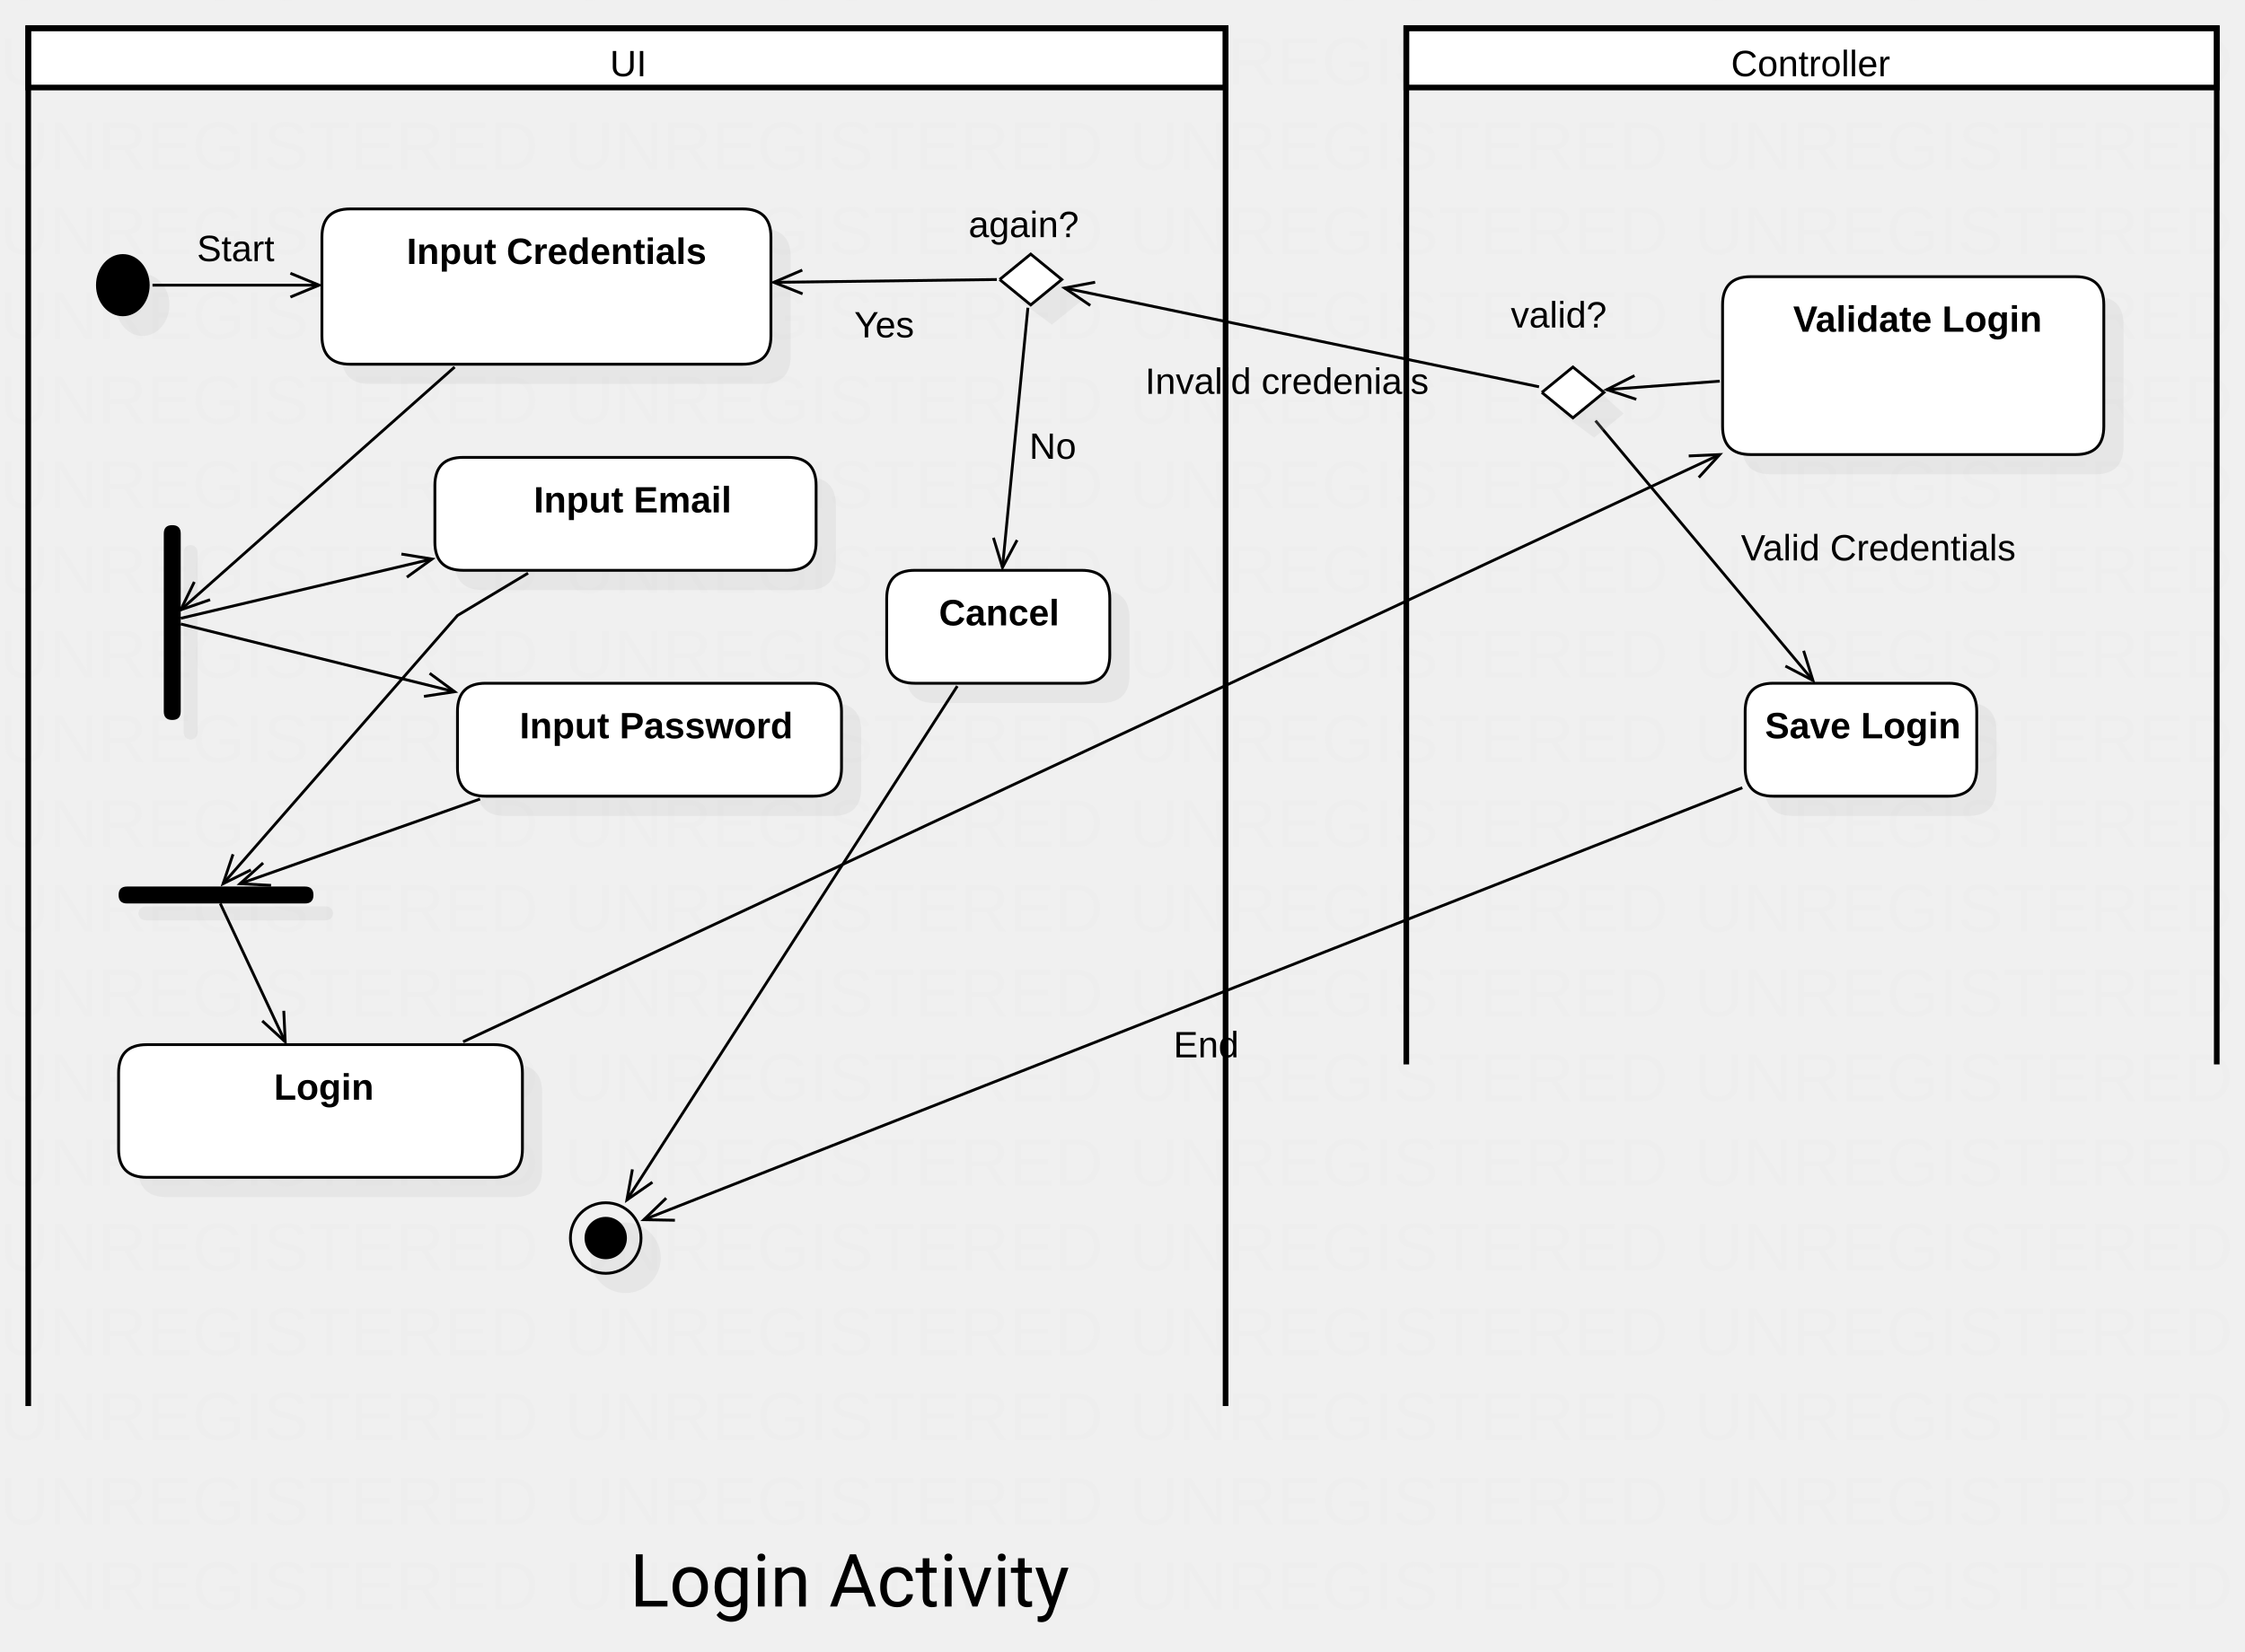
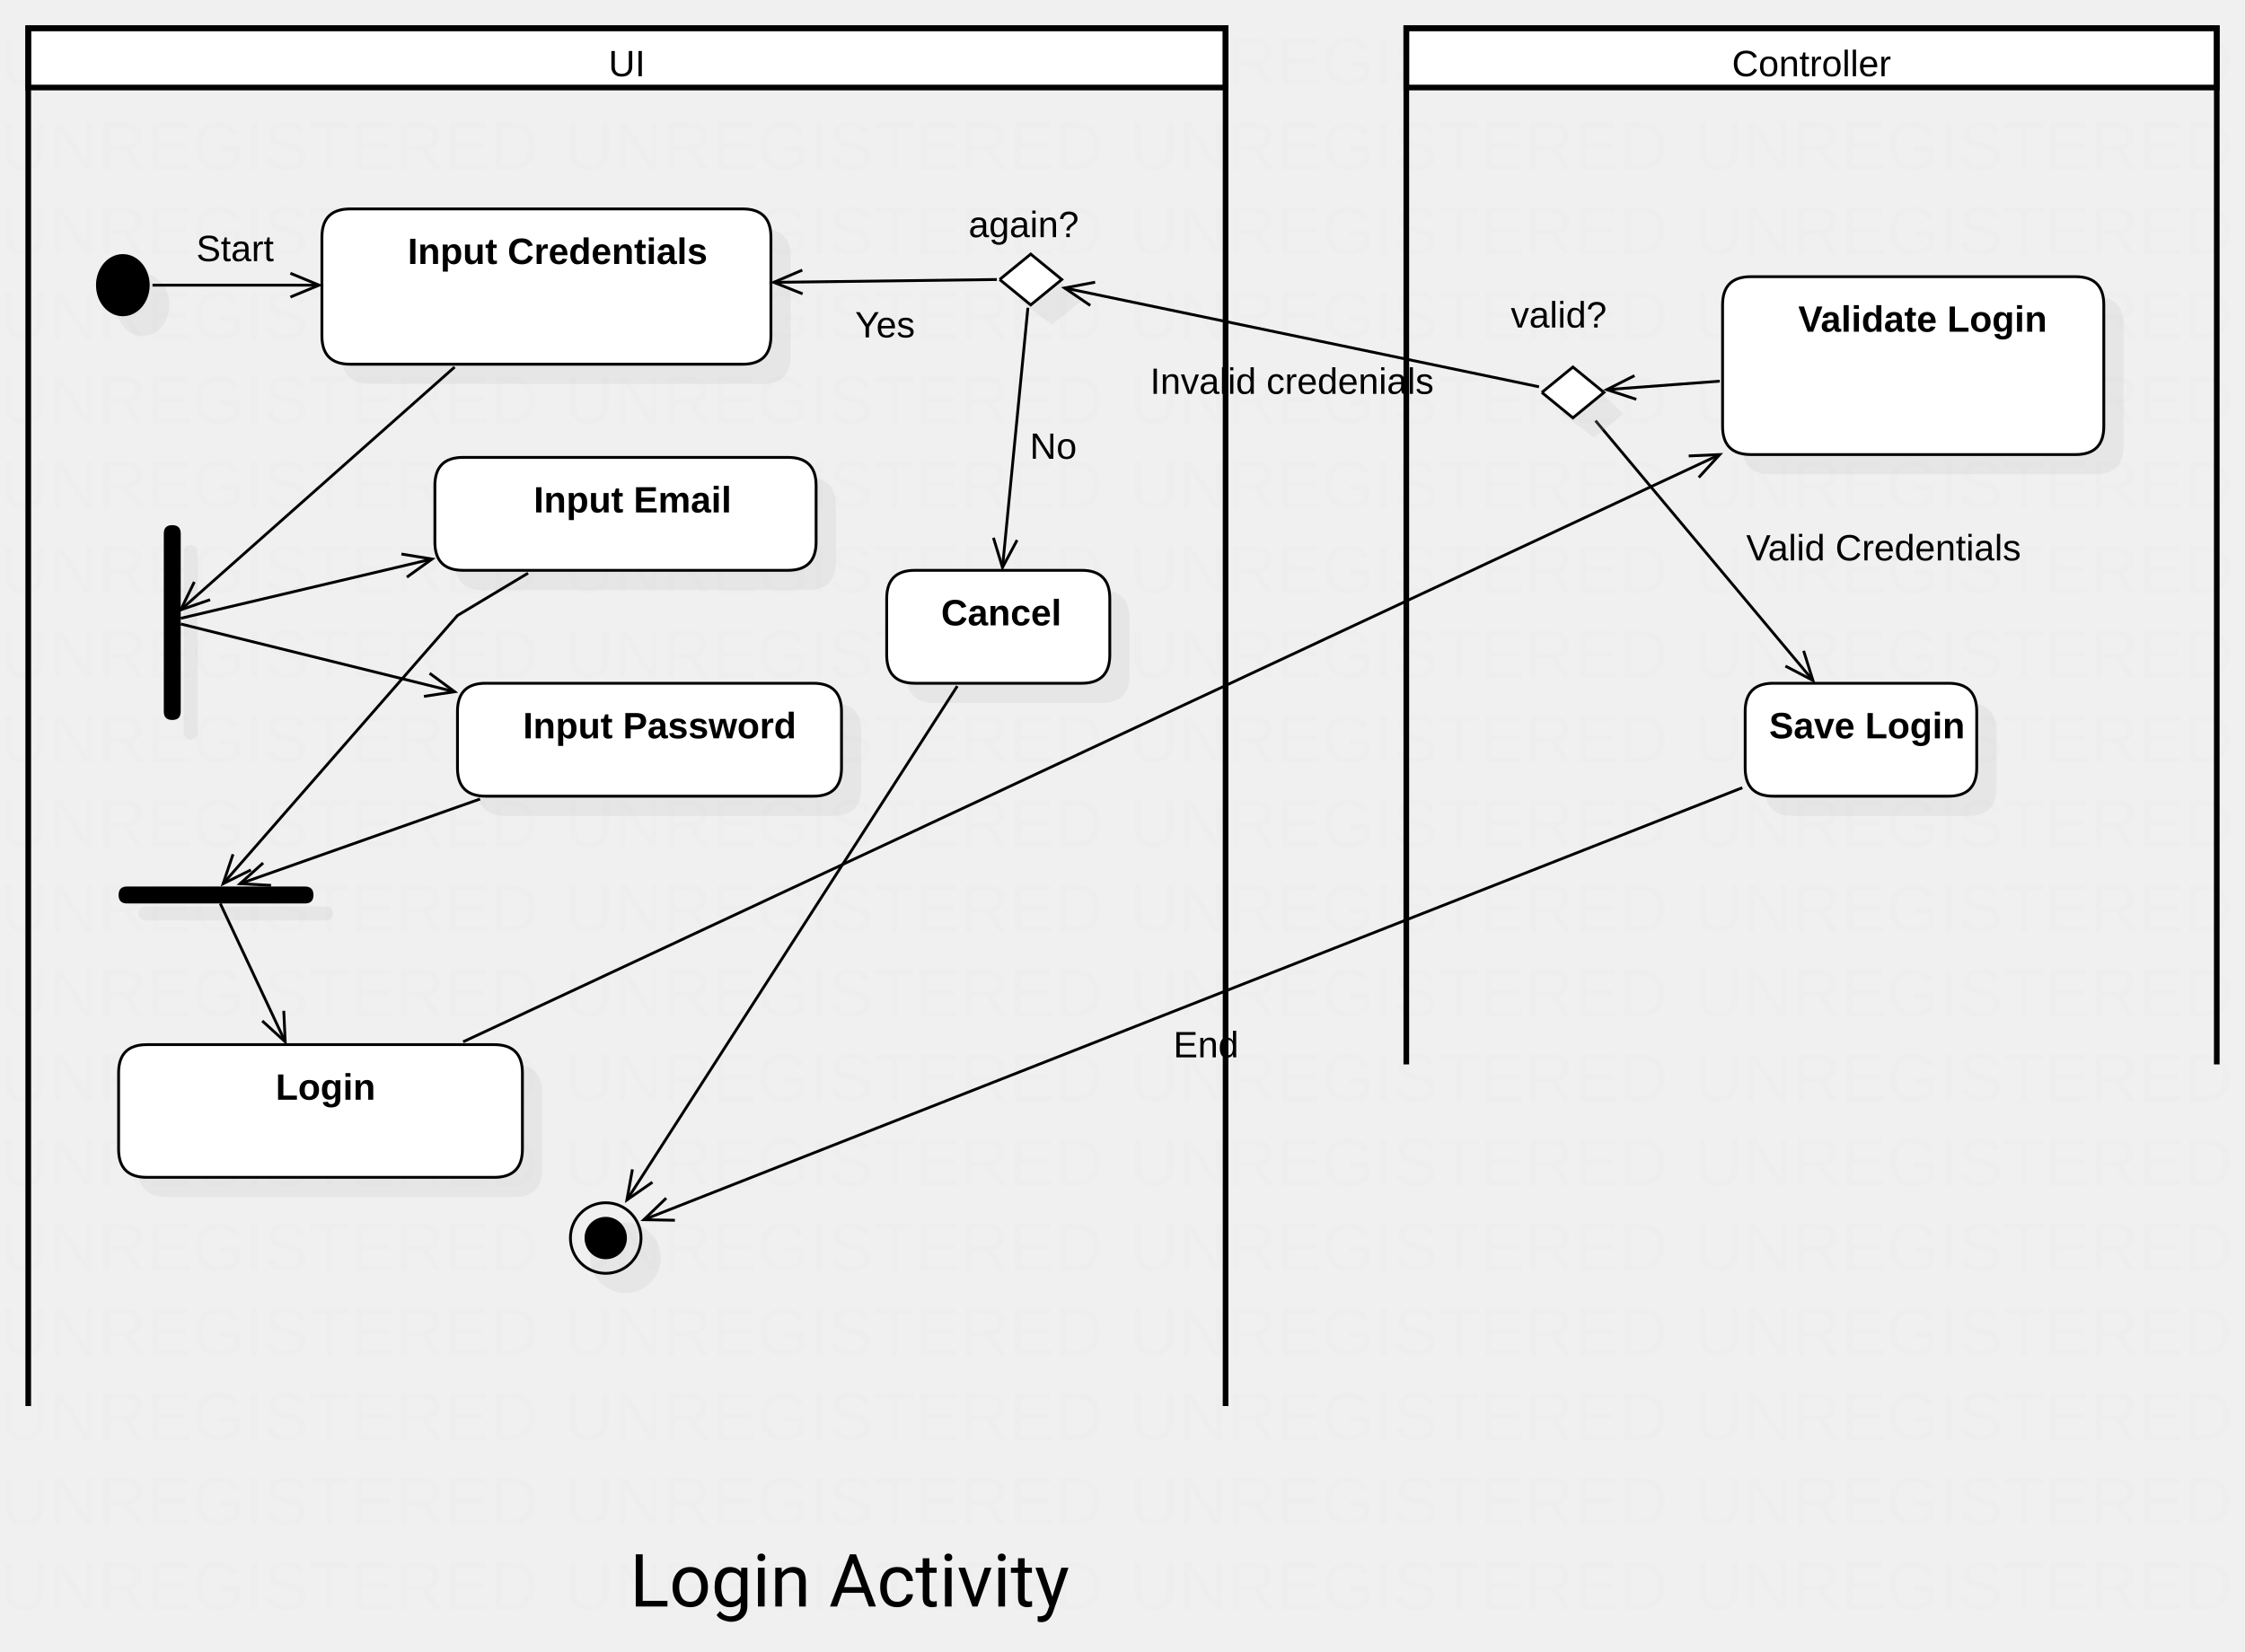
<svg xmlns="http://www.w3.org/2000/svg" version="1.1" width="795" height="585">
  <defs />
  <g>
    <text fill="#eeeeee" stroke="none" font-family="Arial" font-size="24px" font-style="normal" font-weight="normal" text-decoration="none" x="0" y="0">UNREGISTERED</text>
    <text fill="#eeeeee" stroke="none" font-family="Arial" font-size="24px" font-style="normal" font-weight="normal" text-decoration="none" x="0" y="30">UNREGISTERED</text>
    <text fill="#eeeeee" stroke="none" font-family="Arial" font-size="24px" font-style="normal" font-weight="normal" text-decoration="none" x="0" y="60">UNREGISTERED</text>
    <text fill="#eeeeee" stroke="none" font-family="Arial" font-size="24px" font-style="normal" font-weight="normal" text-decoration="none" x="0" y="90">UNREGISTERED</text>
    <text fill="#eeeeee" stroke="none" font-family="Arial" font-size="24px" font-style="normal" font-weight="normal" text-decoration="none" x="0" y="120">UNREGISTERED</text>
    <text fill="#eeeeee" stroke="none" font-family="Arial" font-size="24px" font-style="normal" font-weight="normal" text-decoration="none" x="0" y="150">UNREGISTERED</text>
    <text fill="#eeeeee" stroke="none" font-family="Arial" font-size="24px" font-style="normal" font-weight="normal" text-decoration="none" x="0" y="180">UNREGISTERED</text>
    <text fill="#eeeeee" stroke="none" font-family="Arial" font-size="24px" font-style="normal" font-weight="normal" text-decoration="none" x="0" y="210">UNREGISTERED</text>
    <text fill="#eeeeee" stroke="none" font-family="Arial" font-size="24px" font-style="normal" font-weight="normal" text-decoration="none" x="0" y="240">UNREGISTERED</text>
    <text fill="#eeeeee" stroke="none" font-family="Arial" font-size="24px" font-style="normal" font-weight="normal" text-decoration="none" x="0" y="270">UNREGISTERED</text>
    <text fill="#eeeeee" stroke="none" font-family="Arial" font-size="24px" font-style="normal" font-weight="normal" text-decoration="none" x="0" y="300">UNREGISTERED</text>
    <text fill="#eeeeee" stroke="none" font-family="Arial" font-size="24px" font-style="normal" font-weight="normal" text-decoration="none" x="0" y="330">UNREGISTERED</text>
    <text fill="#eeeeee" stroke="none" font-family="Arial" font-size="24px" font-style="normal" font-weight="normal" text-decoration="none" x="0" y="360">UNREGISTERED</text>
    <text fill="#eeeeee" stroke="none" font-family="Arial" font-size="24px" font-style="normal" font-weight="normal" text-decoration="none" x="0" y="390">UNREGISTERED</text>
    <text fill="#eeeeee" stroke="none" font-family="Arial" font-size="24px" font-style="normal" font-weight="normal" text-decoration="none" x="0" y="420">UNREGISTERED</text>
    <text fill="#eeeeee" stroke="none" font-family="Arial" font-size="24px" font-style="normal" font-weight="normal" text-decoration="none" x="0" y="450">UNREGISTERED</text>
    <text fill="#eeeeee" stroke="none" font-family="Arial" font-size="24px" font-style="normal" font-weight="normal" text-decoration="none" x="0" y="480">UNREGISTERED</text>
    <text fill="#eeeeee" stroke="none" font-family="Arial" font-size="24px" font-style="normal" font-weight="normal" text-decoration="none" x="0" y="510">UNREGISTERED</text>
    <text fill="#eeeeee" stroke="none" font-family="Arial" font-size="24px" font-style="normal" font-weight="normal" text-decoration="none" x="0" y="540">UNREGISTERED</text>
    <text fill="#eeeeee" stroke="none" font-family="Arial" font-size="24px" font-style="normal" font-weight="normal" text-decoration="none" x="0" y="570">UNREGISTERED</text>
    <text fill="#eeeeee" stroke="none" font-family="Arial" font-size="24px" font-style="normal" font-weight="normal" text-decoration="none" x="200" y="0">UNREGISTERED</text>
    <text fill="#eeeeee" stroke="none" font-family="Arial" font-size="24px" font-style="normal" font-weight="normal" text-decoration="none" x="200" y="30">UNREGISTERED</text>
    <text fill="#eeeeee" stroke="none" font-family="Arial" font-size="24px" font-style="normal" font-weight="normal" text-decoration="none" x="200" y="60">UNREGISTERED</text>
    <text fill="#eeeeee" stroke="none" font-family="Arial" font-size="24px" font-style="normal" font-weight="normal" text-decoration="none" x="200" y="90">UNREGISTERED</text>
    <text fill="#eeeeee" stroke="none" font-family="Arial" font-size="24px" font-style="normal" font-weight="normal" text-decoration="none" x="200" y="120">UNREGISTERED</text>
    <text fill="#eeeeee" stroke="none" font-family="Arial" font-size="24px" font-style="normal" font-weight="normal" text-decoration="none" x="200" y="150">UNREGISTERED</text>
    <text fill="#eeeeee" stroke="none" font-family="Arial" font-size="24px" font-style="normal" font-weight="normal" text-decoration="none" x="200" y="180">UNREGISTERED</text>
    <text fill="#eeeeee" stroke="none" font-family="Arial" font-size="24px" font-style="normal" font-weight="normal" text-decoration="none" x="200" y="210">UNREGISTERED</text>
    <text fill="#eeeeee" stroke="none" font-family="Arial" font-size="24px" font-style="normal" font-weight="normal" text-decoration="none" x="200" y="240">UNREGISTERED</text>
    <text fill="#eeeeee" stroke="none" font-family="Arial" font-size="24px" font-style="normal" font-weight="normal" text-decoration="none" x="200" y="270">UNREGISTERED</text>
    <text fill="#eeeeee" stroke="none" font-family="Arial" font-size="24px" font-style="normal" font-weight="normal" text-decoration="none" x="200" y="300">UNREGISTERED</text>
    <text fill="#eeeeee" stroke="none" font-family="Arial" font-size="24px" font-style="normal" font-weight="normal" text-decoration="none" x="200" y="330">UNREGISTERED</text>
    <text fill="#eeeeee" stroke="none" font-family="Arial" font-size="24px" font-style="normal" font-weight="normal" text-decoration="none" x="200" y="360">UNREGISTERED</text>
    <text fill="#eeeeee" stroke="none" font-family="Arial" font-size="24px" font-style="normal" font-weight="normal" text-decoration="none" x="200" y="390">UNREGISTERED</text>
    <text fill="#eeeeee" stroke="none" font-family="Arial" font-size="24px" font-style="normal" font-weight="normal" text-decoration="none" x="200" y="420">UNREGISTERED</text>
    <text fill="#eeeeee" stroke="none" font-family="Arial" font-size="24px" font-style="normal" font-weight="normal" text-decoration="none" x="200" y="450">UNREGISTERED</text>
    <text fill="#eeeeee" stroke="none" font-family="Arial" font-size="24px" font-style="normal" font-weight="normal" text-decoration="none" x="200" y="480">UNREGISTERED</text>
    <text fill="#eeeeee" stroke="none" font-family="Arial" font-size="24px" font-style="normal" font-weight="normal" text-decoration="none" x="200" y="510">UNREGISTERED</text>
    <text fill="#eeeeee" stroke="none" font-family="Arial" font-size="24px" font-style="normal" font-weight="normal" text-decoration="none" x="200" y="540">UNREGISTERED</text>
    <text fill="#eeeeee" stroke="none" font-family="Arial" font-size="24px" font-style="normal" font-weight="normal" text-decoration="none" x="200" y="570">UNREGISTERED</text>
    <text fill="#eeeeee" stroke="none" font-family="Arial" font-size="24px" font-style="normal" font-weight="normal" text-decoration="none" x="400" y="0">UNREGISTERED</text>
    <text fill="#eeeeee" stroke="none" font-family="Arial" font-size="24px" font-style="normal" font-weight="normal" text-decoration="none" x="400" y="30">UNREGISTERED</text>
    <text fill="#eeeeee" stroke="none" font-family="Arial" font-size="24px" font-style="normal" font-weight="normal" text-decoration="none" x="400" y="60">UNREGISTERED</text>
    <text fill="#eeeeee" stroke="none" font-family="Arial" font-size="24px" font-style="normal" font-weight="normal" text-decoration="none" x="400" y="90">UNREGISTERED</text>
    <text fill="#eeeeee" stroke="none" font-family="Arial" font-size="24px" font-style="normal" font-weight="normal" text-decoration="none" x="400" y="120">UNREGISTERED</text>
    <text fill="#eeeeee" stroke="none" font-family="Arial" font-size="24px" font-style="normal" font-weight="normal" text-decoration="none" x="400" y="150">UNREGISTERED</text>
    <text fill="#eeeeee" stroke="none" font-family="Arial" font-size="24px" font-style="normal" font-weight="normal" text-decoration="none" x="400" y="180">UNREGISTERED</text>
    <text fill="#eeeeee" stroke="none" font-family="Arial" font-size="24px" font-style="normal" font-weight="normal" text-decoration="none" x="400" y="210">UNREGISTERED</text>
    <text fill="#eeeeee" stroke="none" font-family="Arial" font-size="24px" font-style="normal" font-weight="normal" text-decoration="none" x="400" y="240">UNREGISTERED</text>
    <text fill="#eeeeee" stroke="none" font-family="Arial" font-size="24px" font-style="normal" font-weight="normal" text-decoration="none" x="400" y="270">UNREGISTERED</text>
    <text fill="#eeeeee" stroke="none" font-family="Arial" font-size="24px" font-style="normal" font-weight="normal" text-decoration="none" x="400" y="300">UNREGISTERED</text>
    <text fill="#eeeeee" stroke="none" font-family="Arial" font-size="24px" font-style="normal" font-weight="normal" text-decoration="none" x="400" y="330">UNREGISTERED</text>
    <text fill="#eeeeee" stroke="none" font-family="Arial" font-size="24px" font-style="normal" font-weight="normal" text-decoration="none" x="400" y="360">UNREGISTERED</text>
    <text fill="#eeeeee" stroke="none" font-family="Arial" font-size="24px" font-style="normal" font-weight="normal" text-decoration="none" x="400" y="390">UNREGISTERED</text>
    <text fill="#eeeeee" stroke="none" font-family="Arial" font-size="24px" font-style="normal" font-weight="normal" text-decoration="none" x="400" y="420">UNREGISTERED</text>
    <text fill="#eeeeee" stroke="none" font-family="Arial" font-size="24px" font-style="normal" font-weight="normal" text-decoration="none" x="400" y="450">UNREGISTERED</text>
    <text fill="#eeeeee" stroke="none" font-family="Arial" font-size="24px" font-style="normal" font-weight="normal" text-decoration="none" x="400" y="480">UNREGISTERED</text>
    <text fill="#eeeeee" stroke="none" font-family="Arial" font-size="24px" font-style="normal" font-weight="normal" text-decoration="none" x="400" y="510">UNREGISTERED</text>
    <text fill="#eeeeee" stroke="none" font-family="Arial" font-size="24px" font-style="normal" font-weight="normal" text-decoration="none" x="400" y="540">UNREGISTERED</text>
    <text fill="#eeeeee" stroke="none" font-family="Arial" font-size="24px" font-style="normal" font-weight="normal" text-decoration="none" x="400" y="570">UNREGISTERED</text>
    <text fill="#eeeeee" stroke="none" font-family="Arial" font-size="24px" font-style="normal" font-weight="normal" text-decoration="none" x="600" y="0">UNREGISTERED</text>
    <text fill="#eeeeee" stroke="none" font-family="Arial" font-size="24px" font-style="normal" font-weight="normal" text-decoration="none" x="600" y="30">UNREGISTERED</text>
    <text fill="#eeeeee" stroke="none" font-family="Arial" font-size="24px" font-style="normal" font-weight="normal" text-decoration="none" x="600" y="60">UNREGISTERED</text>
    <text fill="#eeeeee" stroke="none" font-family="Arial" font-size="24px" font-style="normal" font-weight="normal" text-decoration="none" x="600" y="90">UNREGISTERED</text>
    <text fill="#eeeeee" stroke="none" font-family="Arial" font-size="24px" font-style="normal" font-weight="normal" text-decoration="none" x="600" y="120">UNREGISTERED</text>
    <text fill="#eeeeee" stroke="none" font-family="Arial" font-size="24px" font-style="normal" font-weight="normal" text-decoration="none" x="600" y="150">UNREGISTERED</text>
    <text fill="#eeeeee" stroke="none" font-family="Arial" font-size="24px" font-style="normal" font-weight="normal" text-decoration="none" x="600" y="180">UNREGISTERED</text>
    <text fill="#eeeeee" stroke="none" font-family="Arial" font-size="24px" font-style="normal" font-weight="normal" text-decoration="none" x="600" y="210">UNREGISTERED</text>
    <text fill="#eeeeee" stroke="none" font-family="Arial" font-size="24px" font-style="normal" font-weight="normal" text-decoration="none" x="600" y="240">UNREGISTERED</text>
    <text fill="#eeeeee" stroke="none" font-family="Arial" font-size="24px" font-style="normal" font-weight="normal" text-decoration="none" x="600" y="270">UNREGISTERED</text>
    <text fill="#eeeeee" stroke="none" font-family="Arial" font-size="24px" font-style="normal" font-weight="normal" text-decoration="none" x="600" y="300">UNREGISTERED</text>
    <text fill="#eeeeee" stroke="none" font-family="Arial" font-size="24px" font-style="normal" font-weight="normal" text-decoration="none" x="600" y="330">UNREGISTERED</text>
    <text fill="#eeeeee" stroke="none" font-family="Arial" font-size="24px" font-style="normal" font-weight="normal" text-decoration="none" x="600" y="360">UNREGISTERED</text>
    <text fill="#eeeeee" stroke="none" font-family="Arial" font-size="24px" font-style="normal" font-weight="normal" text-decoration="none" x="600" y="390">UNREGISTERED</text>
    <text fill="#eeeeee" stroke="none" font-family="Arial" font-size="24px" font-style="normal" font-weight="normal" text-decoration="none" x="600" y="420">UNREGISTERED</text>
    <text fill="#eeeeee" stroke="none" font-family="Arial" font-size="24px" font-style="normal" font-weight="normal" text-decoration="none" x="600" y="450">UNREGISTERED</text>
    <text fill="#eeeeee" stroke="none" font-family="Arial" font-size="24px" font-style="normal" font-weight="normal" text-decoration="none" x="600" y="480">UNREGISTERED</text>
    <text fill="#eeeeee" stroke="none" font-family="Arial" font-size="24px" font-style="normal" font-weight="normal" text-decoration="none" x="600" y="510">UNREGISTERED</text>
    <text fill="#eeeeee" stroke="none" font-family="Arial" font-size="24px" font-style="normal" font-weight="normal" text-decoration="none" x="600" y="540">UNREGISTERED</text>
    <text fill="#eeeeee" stroke="none" font-family="Arial" font-size="24px" font-style="normal" font-weight="normal" text-decoration="none" x="600" y="570">UNREGISTERED</text>
    <g transform="translate(-86,-38) scale(1,1)">
      <rect fill="#ffffff" stroke="none" x="96" y="48" width="424" height="21" />
    </g>
    <g transform="translate(-86,-38) scale(1,1)">
      <path fill="none" stroke="#000000" d="M 96 48 L 520 48 L 520 69 L 96 69 L 96 48 Z Z" stroke-miterlimit="10" stroke-width="2" />
    </g>
    <g transform="translate(-86,-38) scale(1,1)">
      <path fill="none" stroke="#000000" d="M 96 536 L 96 48 L 520 48 L 520 536" stroke-miterlimit="10" stroke-width="2" />
    </g>
    <g transform="translate(-86,-38) scale(1,1)">
      <g>
        <path fill="none" stroke="none" />
-         <text fill="#000000" stroke="none" font-family="Arial" font-size="13px" font-style="normal" font-weight="normal" text-decoration="none" x="302" y="65">UI</text>
+         <text fill="#000000" stroke="none" font-family="Arial" font-size="13px" font-style="normal" font-weight="normal" text-decoration="none" x="301.5" y="65">UI</text>
      </g>
    </g>
    <g transform="translate(-86,-38) scale(1,1)">
      <rect fill="#ffffff" stroke="none" x="584" y="48" width="287" height="21" />
    </g>
    <g transform="translate(-86,-38) scale(1,1)">
      <path fill="none" stroke="#000000" d="M 584 48 L 871 48 L 871 69 L 584 69 L 584 48 Z Z" stroke-miterlimit="10" stroke-width="2" />
    </g>
    <g transform="translate(-86,-38) scale(1,1)">
      <path fill="none" stroke="#000000" d="M 584 415 L 584 48 L 871 48 L 871 415" stroke-miterlimit="10" stroke-width="2" />
    </g>
    <g transform="translate(-86,-38) scale(1,1)">
      <g>
        <path fill="none" stroke="none" />
-         <text fill="#000000" stroke="none" font-family="Arial" font-size="13px" font-style="normal" font-weight="normal" text-decoration="none" x="699" y="65">Controller</text>
+         <text fill="#000000" stroke="none" font-family="Arial" font-size="13px" font-style="normal" font-weight="normal" text-decoration="none" x="699.323" y="65">Controller</text>
      </g>
    </g>
    <g transform="translate(-86,-38) scale(1,1)">
      <path fill="#C0C0C0" stroke="none" d="M 127 146 C 127 139.925 131.253 135 136.5 135 C 141.747 135 146 139.925 146 146 C 146 152.075 141.747 157 136.5 157 C 131.253 157 127 152.075 127 146 Z" opacity="0.2" />
    </g>
    <g transform="translate(-86,-38) scale(1,1)">
      <path fill="#000000" stroke="none" d="M 120 139 C 120 132.925 124.253 128 129.5 128 C 134.747 128 139 132.925 139 139 C 139 145.075 134.747 150 129.5 150 C 124.253 150 120 145.075 120 139 Z" />
    </g>
    <g transform="translate(-86,-38) scale(1,1)">
      <path fill="#C0C0C0" stroke="none" d="M 257 207 L 372 207 Q 382 207 382 217 L 382 237 Q 382 247 372 247 L 257 247 Q 247 247 247 237 L 247 217 Q 247 207 257 207 Z" opacity="0.2" />
    </g>
    <g transform="translate(-86,-38) scale(1,1)">
      <path fill="#ffffff" stroke="none" d="M 250 200 L 365 200 Q 375 200 375 210 L 375 230 Q 375 240 365 240 L 250 240 Q 240 240 240 230 L 240 210 Q 240 200 250 200 Z" />
    </g>
    <g transform="translate(-86,-38) scale(1,1)">
      <path fill="none" stroke="#000000" d="M 250 200 L 365 200 Q 375 200 375 210 L 375 230 Q 375 240 365 240 L 250 240 Q 240 240 240 230 L 240 210 Q 240 200 250 200 Z" stroke-miterlimit="10" />
    </g>
    <g transform="translate(-86,-38) scale(1,1)">
      <g>
        <path fill="none" stroke="none" />
-         <text fill="#000000" stroke="none" font-family="Arial" font-size="13px" font-style="normal" font-weight="bold" text-decoration="none" x="275" y="219.5">Input Email</text>
+         <text fill="#000000" stroke="none" font-family="Arial" font-size="13px" font-style="normal" font-weight="bold" text-decoration="none" x="274.984" y="219.5">Input Email</text>
      </g>
    </g>
    <g transform="translate(-86,-38) scale(1,1)">
      <path fill="#C0C0C0" stroke="none" d="M 217 119 L 356 119 Q 366 119 366 129 L 366 164 Q 366 174 356 174 L 217 174 Q 207 174 207 164 L 207 129 Q 207 119 217 119 Z" opacity="0.2" />
    </g>
    <g transform="translate(-86,-38) scale(1,1)">
      <path fill="#ffffff" stroke="none" d="M 210 112 L 349 112 Q 359 112 359 122 L 359 157 Q 359 167 349 167 L 210 167 Q 200 167 200 157 L 200 122 Q 200 112 210 112 Z" />
    </g>
    <g transform="translate(-86,-38) scale(1,1)">
      <path fill="none" stroke="#000000" d="M 210 112 L 349 112 Q 359 112 359 122 L 359 157 Q 359 167 349 167 L 210 167 Q 200 167 200 157 L 200 122 Q 200 112 210 112 Z" stroke-miterlimit="10" />
    </g>
    <g transform="translate(-86,-38) scale(1,1)">
      <g>
        <path fill="none" stroke="none" />
-         <text fill="#000000" stroke="none" font-family="Arial" font-size="13px" font-style="normal" font-weight="bold" text-decoration="none" x="230" y="131.5">Input Credentials</text>
+         <text fill="#000000" stroke="none" font-family="Arial" font-size="13px" font-style="normal" font-weight="bold" text-decoration="none" x="230.36" y="131.5">Input Credentials</text>
      </g>
    </g>
    <g transform="translate(-86,-38) scale(1,1)">
      <path fill="none" stroke="#000000" d="M 140 139 L 199 139" stroke-miterlimit="10" />
    </g>
    <g transform="translate(-86,-38) scale(1,1)">
      <path fill="none" stroke="#000000" d="M 188.837 143.21 L 199 139 L 188.837 134.79" stroke-miterlimit="10" />
    </g>
    <g transform="translate(-86,-38) scale(1,1)">
      <g>
        <path fill="none" stroke="none" />
-         <text fill="#000000" stroke="none" font-family="Arial" font-size="13px" font-style="normal" font-weight="normal" text-decoration="none" x="155.727" y="130.5">Start</text>
+         <text fill="#000000" stroke="none" font-family="Arial" font-size="13px" font-style="normal" font-weight="normal" text-decoration="none" x="155.5" y="130.5">Start</text>
      </g>
    </g>
    <g transform="translate(-86,-38) scale(1,1)">
      <path fill="#C0C0C0" stroke="none" d="M 154 231 L 153 231 Q 156 231 156 234 L 156 297 Q 156 300 153 300 L 154 300 Q 151 300 151 297 L 151 234 Q 151 231 154 231 Z" opacity="0.2" />
    </g>
    <g transform="translate(-86,-38) scale(1,1)">
      <path fill="#000000" stroke="none" d="M 147 224 L 147 224 Q 150 224 150 227 L 150 290 Q 150 293 147 293 L 147 293 Q 144 293 144 290 L 144 227 Q 144 224 147 224 Z" />
    </g>
    <g transform="translate(-86,-38) scale(1,1)">
      <path fill="none" stroke="#000000" d="M 150 257 L 239 236" stroke-miterlimit="10" />
    </g>
    <g transform="translate(-86,-38) scale(1,1)">
      <path fill="none" stroke="#000000" d="M 230.076 242.431 L 239 236 L 228.142 234.237" stroke-miterlimit="10" />
    </g>
    <g transform="translate(-86,-38) scale(1,1)">
      <path fill="none" stroke="#000000" d="M 150 259 L 247 283" stroke-miterlimit="10" />
    </g>
    <g transform="translate(-86,-38) scale(1,1)">
      <path fill="none" stroke="#000000" d="M 236.124 284.645 L 247 283 L 238.146 276.473" stroke-miterlimit="10" />
    </g>
    <g transform="translate(-86,-38) scale(1,1)">
      <path fill="none" stroke="#000000" d="M 247 168 L 150 254" stroke-miterlimit="10" />
    </g>
    <g transform="translate(-86,-38) scale(1,1)">
      <path fill="none" stroke="#000000" d="M 154.812 244.108 L 150 254 L 160.397 250.408" stroke-miterlimit="10" />
    </g>
    <g transform="translate(-86,-38) scale(1,1)">
      <path fill="#C0C0C0" stroke="none" d="M 265 287 L 381 287 Q 391 287 391 297 L 391 317 Q 391 327 381 327 L 265 327 Q 255 327 255 317 L 255 297 Q 255 287 265 287 Z" opacity="0.2" />
    </g>
    <g transform="translate(-86,-38) scale(1,1)">
      <path fill="#ffffff" stroke="none" d="M 258 280 L 374 280 Q 384 280 384 290 L 384 310 Q 384 320 374 320 L 258 320 Q 248 320 248 310 L 248 290 Q 248 280 258 280 Z" />
    </g>
    <g transform="translate(-86,-38) scale(1,1)">
      <path fill="none" stroke="#000000" d="M 258 280 L 374 280 Q 384 280 384 290 L 384 310 Q 384 320 374 320 L 258 320 Q 248 320 248 310 L 248 290 Q 248 280 258 280 Z" stroke-miterlimit="10" />
    </g>
    <g transform="translate(-86,-38) scale(1,1)">
      <g>
        <path fill="none" stroke="none" />
-         <text fill="#000000" stroke="none" font-family="Arial" font-size="13px" font-style="normal" font-weight="bold" text-decoration="none" x="270" y="299.5">Input Password</text>
+         <text fill="#000000" stroke="none" font-family="Arial" font-size="13px" font-style="normal" font-weight="bold" text-decoration="none" x="271.198" y="299.5">Input Password</text>
      </g>
    </g>
    <g transform="translate(-86,-38) scale(1,1)">
      <path fill="#C0C0C0" stroke="none" d="M 138 359 L 201 359 Q 204 359 204 362 L 204 361 Q 204 364 201 364 L 138 364 Q 135 364 135 361 L 135 362 Q 135 359 138 359 Z" opacity="0.2" />
    </g>
    <g transform="translate(-86,-38) scale(1,1)">
      <path fill="#000000" stroke="none" d="M 131 352 L 194 352 Q 197 352 197 355 L 197 355 Q 197 358 194 358 L 131 358 Q 128 358 128 355 L 128 355 Q 128 352 131 352 Z" />
    </g>
    <g transform="translate(-86,-38) scale(1,1)">
      <path fill="none" stroke="#000000" d="M 164 358 L 187 407" stroke-miterlimit="10" />
    </g>
    <g transform="translate(-86,-38) scale(1,1)">
      <path fill="none" stroke="#000000" d="M 178.871 399.589 L 187 407 L 186.492 396.012" stroke-miterlimit="10" />
    </g>
    <g transform="translate(-86,-38) scale(1,1)">
      <path fill="none" stroke="#000000" d="M 256 321 L 171 351" stroke-miterlimit="10" />
    </g>
    <g transform="translate(-86,-38) scale(1,1)">
      <path fill="none" stroke="#000000" d="M 179.182 343.648 L 171 351 L 181.984 351.587" stroke-miterlimit="10" />
    </g>
    <g transform="translate(-86,-38) scale(1,1)">
      <path fill="none" stroke="#000000" d="M 273 241 L 248 256 L 165 351" stroke-miterlimit="10" />
    </g>
    <g transform="translate(-86,-38) scale(1,1)">
      <path fill="none" stroke="#000000" d="M 168.516 340.577 L 165 351 L 174.857 346.116" stroke-miterlimit="10" />
    </g>
    <g transform="translate(-86,-38) scale(1,1)">
      <path fill="#C0C0C0" stroke="none" d="M 145 415 L 268 415 Q 278 415 278 425 L 278 452 Q 278 462 268 462 L 145 462 Q 135 462 135 452 L 135 425 Q 135 415 145 415 Z" opacity="0.2" />
    </g>
    <g transform="translate(-86,-38) scale(1,1)">
      <path fill="#ffffff" stroke="none" d="M 138 408 L 261 408 Q 271 408 271 418 L 271 445 Q 271 455 261 455 L 138 455 Q 128 455 128 445 L 128 418 Q 128 408 138 408 Z" />
    </g>
    <g transform="translate(-86,-38) scale(1,1)">
      <path fill="none" stroke="#000000" d="M 138 408 L 261 408 Q 271 408 271 418 L 271 445 Q 271 455 261 455 L 138 455 Q 128 455 128 445 L 128 418 Q 128 408 138 408 Z" stroke-miterlimit="10" />
    </g>
    <g transform="translate(-86,-38) scale(1,1)">
      <g>
        <path fill="none" stroke="none" />
-         <text fill="#000000" stroke="none" font-family="Arial" font-size="13px" font-style="normal" font-weight="bold" text-decoration="none" x="183" y="427.5">Login</text>
+         <text fill="#000000" stroke="none" font-family="Arial" font-size="13px" font-style="normal" font-weight="bold" text-decoration="none" x="183.596" y="427.5">Login</text>
      </g>
    </g>
    <g transform="translate(-86,-38) scale(1,1)">
      <path fill="none" stroke="#000000" d="M 695 173 L 655 176" stroke-miterlimit="10" />
    </g>
    <g transform="translate(-86,-38) scale(1,1)">
      <path fill="none" stroke="#000000" d="M 664.819 171.042 L 655 176 L 665.449 179.438" stroke-miterlimit="10" />
    </g>
    <g transform="translate(-86,-38) scale(1,1)">
      <path fill="#C0C0C0" stroke="none" d="M 295 483.5 C 295 476.596 300.596 471 307.5 471 C 314.404 471 320 476.596 320 483.5 C 320 490.404 314.404 496 307.5 496 C 300.596 496 295 490.404 295 483.5 Z" opacity="0.2" />
    </g>
    <g transform="translate(-86,-38) scale(1,1)">
      <path fill="none" stroke="#000000" d="M 288 476.5 C 288 469.596 293.596 464 300.5 464 C 307.404 464 313 469.596 313 476.5 C 313 483.404 307.404 489 300.5 489 C 293.596 489 288 483.404 288 476.5 Z" stroke-miterlimit="10" />
    </g>
    <g transform="translate(-86,-38) scale(1,1)">
      <path fill="#000000" stroke="none" d="M 293 476.5 C 293 472.358 296.358 469 300.5 469 C 304.642 469 308 472.358 308 476.5 C 308 480.642 304.642 484 300.5 484 C 296.358 484 293 480.642 293 476.5 Z" />
    </g>
    <g transform="translate(-86,-38) scale(1,1)">
      <path fill="none" stroke="#000000" d="M 651 187 L 728 279" stroke-miterlimit="10" />
    </g>
    <g transform="translate(-86,-38) scale(1,1)">
      <path fill="none" stroke="#000000" d="M 718.249 273.908 L 728 279 L 724.705 268.505" stroke-miterlimit="10" />
    </g>
    <g transform="translate(-86,-38) scale(1,1)">
      <g>
        <path fill="none" stroke="none" />
-         <text fill="#000000" stroke="none" font-family="Arial" font-size="13px" font-style="normal" font-weight="normal" text-decoration="none" x="702.5" y="236.5">Valid Credentials</text>
+         <text fill="#000000" stroke="none" font-family="Arial" font-size="13px" font-style="normal" font-weight="normal" text-decoration="none" x="704.363" y="236.5">Valid Credentials</text>
      </g>
    </g>
    <g transform="translate(-86,-38) scale(1,1)">
      <path fill="none" stroke="#000000" d="M 703 317 L 314 470" stroke-miterlimit="10" />
    </g>
    <g transform="translate(-86,-38) scale(1,1)">
      <path fill="none" stroke="#000000" d="M 321.917 462.363 L 314 470 L 324.998 470.198" stroke-miterlimit="10" />
    </g>
    <g transform="translate(-86,-38) scale(1,1)">
      <g>
        <path fill="none" stroke="none" />
-         <text fill="#000000" stroke="none" font-family="Arial" font-size="13px" font-style="normal" font-weight="normal" text-decoration="none" x="501.565" y="412.5">End</text>
+         <text fill="#000000" stroke="none" font-family="Arial" font-size="13px" font-style="normal" font-weight="normal" text-decoration="none" x="501.5" y="412.5">End</text>
      </g>
    </g>
    <g transform="translate(-86,-38) scale(1,1)">
      <path fill="#C0C0C0" stroke="none" d="M 713 143 L 828 143 Q 838 143 838 153 L 838 196 Q 838 206 828 206 L 713 206 Q 703 206 703 196 L 703 153 Q 703 143 713 143 Z" opacity="0.2" />
    </g>
    <g transform="translate(-86,-38) scale(1,1)">
      <path fill="#ffffff" stroke="none" d="M 706 136 L 821 136 Q 831 136 831 146 L 831 189 Q 831 199 821 199 L 706 199 Q 696 199 696 189 L 696 146 Q 696 136 706 136 Z" />
    </g>
    <g transform="translate(-86,-38) scale(1,1)">
      <path fill="none" stroke="#000000" d="M 706 136 L 821 136 Q 831 136 831 146 L 831 189 Q 831 199 821 199 L 706 199 Q 696 199 696 189 L 696 146 Q 696 136 706 136 Z" stroke-miterlimit="10" />
    </g>
    <g transform="translate(-86,-38) scale(1,1)">
      <g>
        <path fill="none" stroke="none" />
-         <text fill="#000000" stroke="none" font-family="Arial" font-size="13px" font-style="normal" font-weight="bold" text-decoration="none" x="720.982" y="155.5">Validate Login</text>
+         <text fill="#000000" stroke="none" font-family="Arial" font-size="13px" font-style="normal" font-weight="bold" text-decoration="none" x="722.783" y="155.5">Validate Login</text>
      </g>
    </g>
    <g transform="translate(-86,-38) scale(1,1)">
      <path fill="#C0C0C0" stroke="none" d="M 639 184.5 L 650.5 175 L 661 184.5 L 650.5 193 L 639 184.5" opacity="0.2" />
    </g>
    <g transform="translate(-86,-38) scale(1,1)">
      <path fill="#ffffff" stroke="none" d="M 632 177 L 643 168 L 654 177 L 643 186 L 632 177" />
    </g>
    <g transform="translate(-86,-38) scale(1,1)">
      <path fill="none" stroke="#000000" d="M 632 177 L 643 168 L 654 177 L 643 186 L 632 177 L 632 177" stroke-miterlimit="10" />
    </g>
    <g transform="translate(-86,-38) scale(1,1)">
      <path fill="#C0C0C0" stroke="none" d="M 417 247 L 476 247 Q 486 247 486 257 L 486 277 Q 486 287 476 287 L 417 287 Q 407 287 407 277 L 407 257 Q 407 247 417 247 Z" opacity="0.2" />
    </g>
    <g transform="translate(-86,-38) scale(1,1)">
      <path fill="#ffffff" stroke="none" d="M 410 240 L 469 240 Q 479 240 479 250 L 479 270 Q 479 280 469 280 L 410 280 Q 400 280 400 270 L 400 250 Q 400 240 410 240 Z" />
    </g>
    <g transform="translate(-86,-38) scale(1,1)">
      <path fill="none" stroke="#000000" d="M 410 240 L 469 240 Q 479 240 479 250 L 479 270 Q 479 280 469 280 L 410 280 Q 400 280 400 270 L 400 250 Q 400 240 410 240 Z" stroke-miterlimit="10" />
    </g>
    <g transform="translate(-86,-38) scale(1,1)">
      <g>
        <path fill="none" stroke="none" />
-         <text fill="#000000" stroke="none" font-family="Arial" font-size="13px" font-style="normal" font-weight="bold" text-decoration="none" x="418.5" y="259.5">Cancel</text>
+         <text fill="#000000" stroke="none" font-family="Arial" font-size="13px" font-style="normal" font-weight="bold" text-decoration="none" x="419.267" y="259.5">Cancel</text>
      </g>
    </g>
    <g transform="translate(-86,-38) scale(1,1)">
      <path fill="none" stroke="#000000" d="M 425 281 L 308 463" stroke-miterlimit="10" />
    </g>
    <g transform="translate(-86,-38) scale(1,1)">
      <path fill="none" stroke="#000000" d="M 309.955 452.175 L 308 463 L 317.036 456.728" stroke-miterlimit="10" />
    </g>
    <g transform="translate(-86,-38) scale(1,1)">
      <path fill="none" stroke="#000000" d="M 250 407 L 695 199" stroke-miterlimit="10" />
    </g>
    <g transform="translate(-86,-38) scale(1,1)">
      <path fill="none" stroke="#000000" d="M 687.576 207.117 L 695 199 L 684.011 199.49" stroke-miterlimit="10" />
    </g>
    <g transform="translate(-86,-38) scale(1,1)">
      <path fill="#C0C0C0" stroke="none" d="M 721 287 L 783 287 Q 793 287 793 297 L 793 317 Q 793 327 783 327 L 721 327 Q 711 327 711 317 L 711 297 Q 711 287 721 287 Z" opacity="0.2" />
    </g>
    <g transform="translate(-86,-38) scale(1,1)">
      <path fill="#ffffff" stroke="none" d="M 714 280 L 776 280 Q 786 280 786 290 L 786 310 Q 786 320 776 320 L 714 320 Q 704 320 704 310 L 704 290 Q 704 280 714 280 Z" />
    </g>
    <g transform="translate(-86,-38) scale(1,1)">
      <path fill="none" stroke="#000000" d="M 714 280 L 776 280 Q 786 280 786 290 L 786 310 Q 786 320 776 320 L 714 320 Q 704 320 704 310 L 704 290 Q 704 280 714 280 Z" stroke-miterlimit="10" />
    </g>
    <g transform="translate(-86,-38) scale(1,1)">
      <g>
        <path fill="none" stroke="none" />
-         <text fill="#000000" stroke="none" font-family="Arial" font-size="13px" font-style="normal" font-weight="bold" text-decoration="none" x="711" y="299.5">Save Login</text>
+         <text fill="#000000" stroke="none" font-family="Arial" font-size="13px" font-style="normal" font-weight="bold" text-decoration="none" x="712.475" y="299.5">Save Login</text>
      </g>
    </g>
    <g transform="translate(-86,-38) scale(1,1)">
      <g>
        <path fill="none" stroke="none" />
        <text fill="#000000" stroke="none" font-family="Roboto" font-size="26px" font-style="normal" font-weight="normal" text-decoration="none" x="309" y="607">Login Activity</text>
      </g>
    </g>
    <g transform="translate(-86,-38) scale(1,1)">
      <path fill="#C0C0C0" stroke="none" d="M 447 144.5 L 458.5 135 L 469 144.5 L 458.5 153 L 447 144.5" opacity="0.2" />
    </g>
    <g transform="translate(-86,-38) scale(1,1)">
      <path fill="#ffffff" stroke="none" d="M 440 137 L 451 128 L 462 137 L 451 146 L 440 137" />
    </g>
    <g transform="translate(-86,-38) scale(1,1)">
      <path fill="none" stroke="#000000" d="M 440 137 L 451 128 L 462 137 L 451 146 L 440 137 L 440 137" stroke-miterlimit="10" />
    </g>
    <g transform="translate(-86,-38) scale(1,1)">
      <path fill="none" stroke="#000000" d="M 631 175 L 463 140" stroke-miterlimit="10" />
    </g>
    <g transform="translate(-86,-38) scale(1,1)">
      <path fill="none" stroke="#000000" d="M 473.808 137.952 L 463 140 L 472.091 146.194" stroke-miterlimit="10" />
    </g>
    <g transform="translate(-86,-38) scale(1,1)">
      <g>
        <path fill="none" stroke="none" />
-         <text fill="#000000" stroke="none" font-family="Arial" font-size="13px" font-style="normal" font-weight="normal" text-decoration="none" x="491.5" y="177.5">Invalid credenials</text>
+         <text fill="#000000" stroke="none" font-family="Arial" font-size="13px" font-style="normal" font-weight="normal" text-decoration="none" x="493.277" y="177.5">Invalid credenials</text>
      </g>
    </g>
    <g transform="translate(-86,-38) scale(1,1)">
      <path fill="none" stroke="#000000" d="M 450 147 L 441 239" stroke-miterlimit="10" />
    </g>
    <g transform="translate(-86,-38) scale(1,1)">
      <path fill="none" stroke="#000000" d="M 437.8 228.476 L 441 239 L 446.179 229.295" stroke-miterlimit="10" />
    </g>
    <g transform="translate(-86,-38) scale(1,1)">
      <g>
        <path fill="none" stroke="none" />
-         <text fill="#000000" stroke="none" font-family="Arial" font-size="13px" font-style="normal" font-weight="normal" text-decoration="none" x="450.5" y="200.5">No</text>
+         <text fill="#000000" stroke="none" font-family="Arial" font-size="13px" font-style="normal" font-weight="normal" text-decoration="none" x="450.691" y="200.5">No</text>
      </g>
    </g>
    <g transform="translate(-86,-38) scale(1,1)">
      <path fill="none" stroke="#000000" d="M 439 137 L 360 138" stroke-miterlimit="10" />
    </g>
    <g transform="translate(-86,-38) scale(1,1)">
      <path fill="none" stroke="#000000" d="M 370.109 133.662 L 360 138 L 370.215 142.081" stroke-miterlimit="10" />
    </g>
    <g transform="translate(-86,-38) scale(1,1)">
      <g>
        <path fill="none" stroke="none" />
-         <text fill="#000000" stroke="none" font-family="Arial" font-size="13px" font-style="normal" font-weight="normal" text-decoration="none" x="388.5" y="157.5">Yes</text>
+         <text fill="#000000" stroke="none" font-family="Arial" font-size="13px" font-style="normal" font-weight="normal" text-decoration="none" x="388.8" y="157.5">Yes</text>
      </g>
    </g>
    <g transform="translate(-86,-38) scale(1,1)">
      <g>
        <path fill="none" stroke="none" />
        <text fill="#000000" stroke="none" font-family="Arial" font-size="13px" font-style="normal" font-weight="normal" text-decoration="none" x="429" y="122">again?</text>
      </g>
    </g>
    <g transform="translate(-86,-38) scale(1,1)">
      <g>
        <path fill="none" stroke="none" />
        <text fill="#000000" stroke="none" font-family="Arial" font-size="13px" font-style="normal" font-weight="normal" text-decoration="none" x="621" y="154">valid?</text>
      </g>
    </g>
  </g>
</svg>
